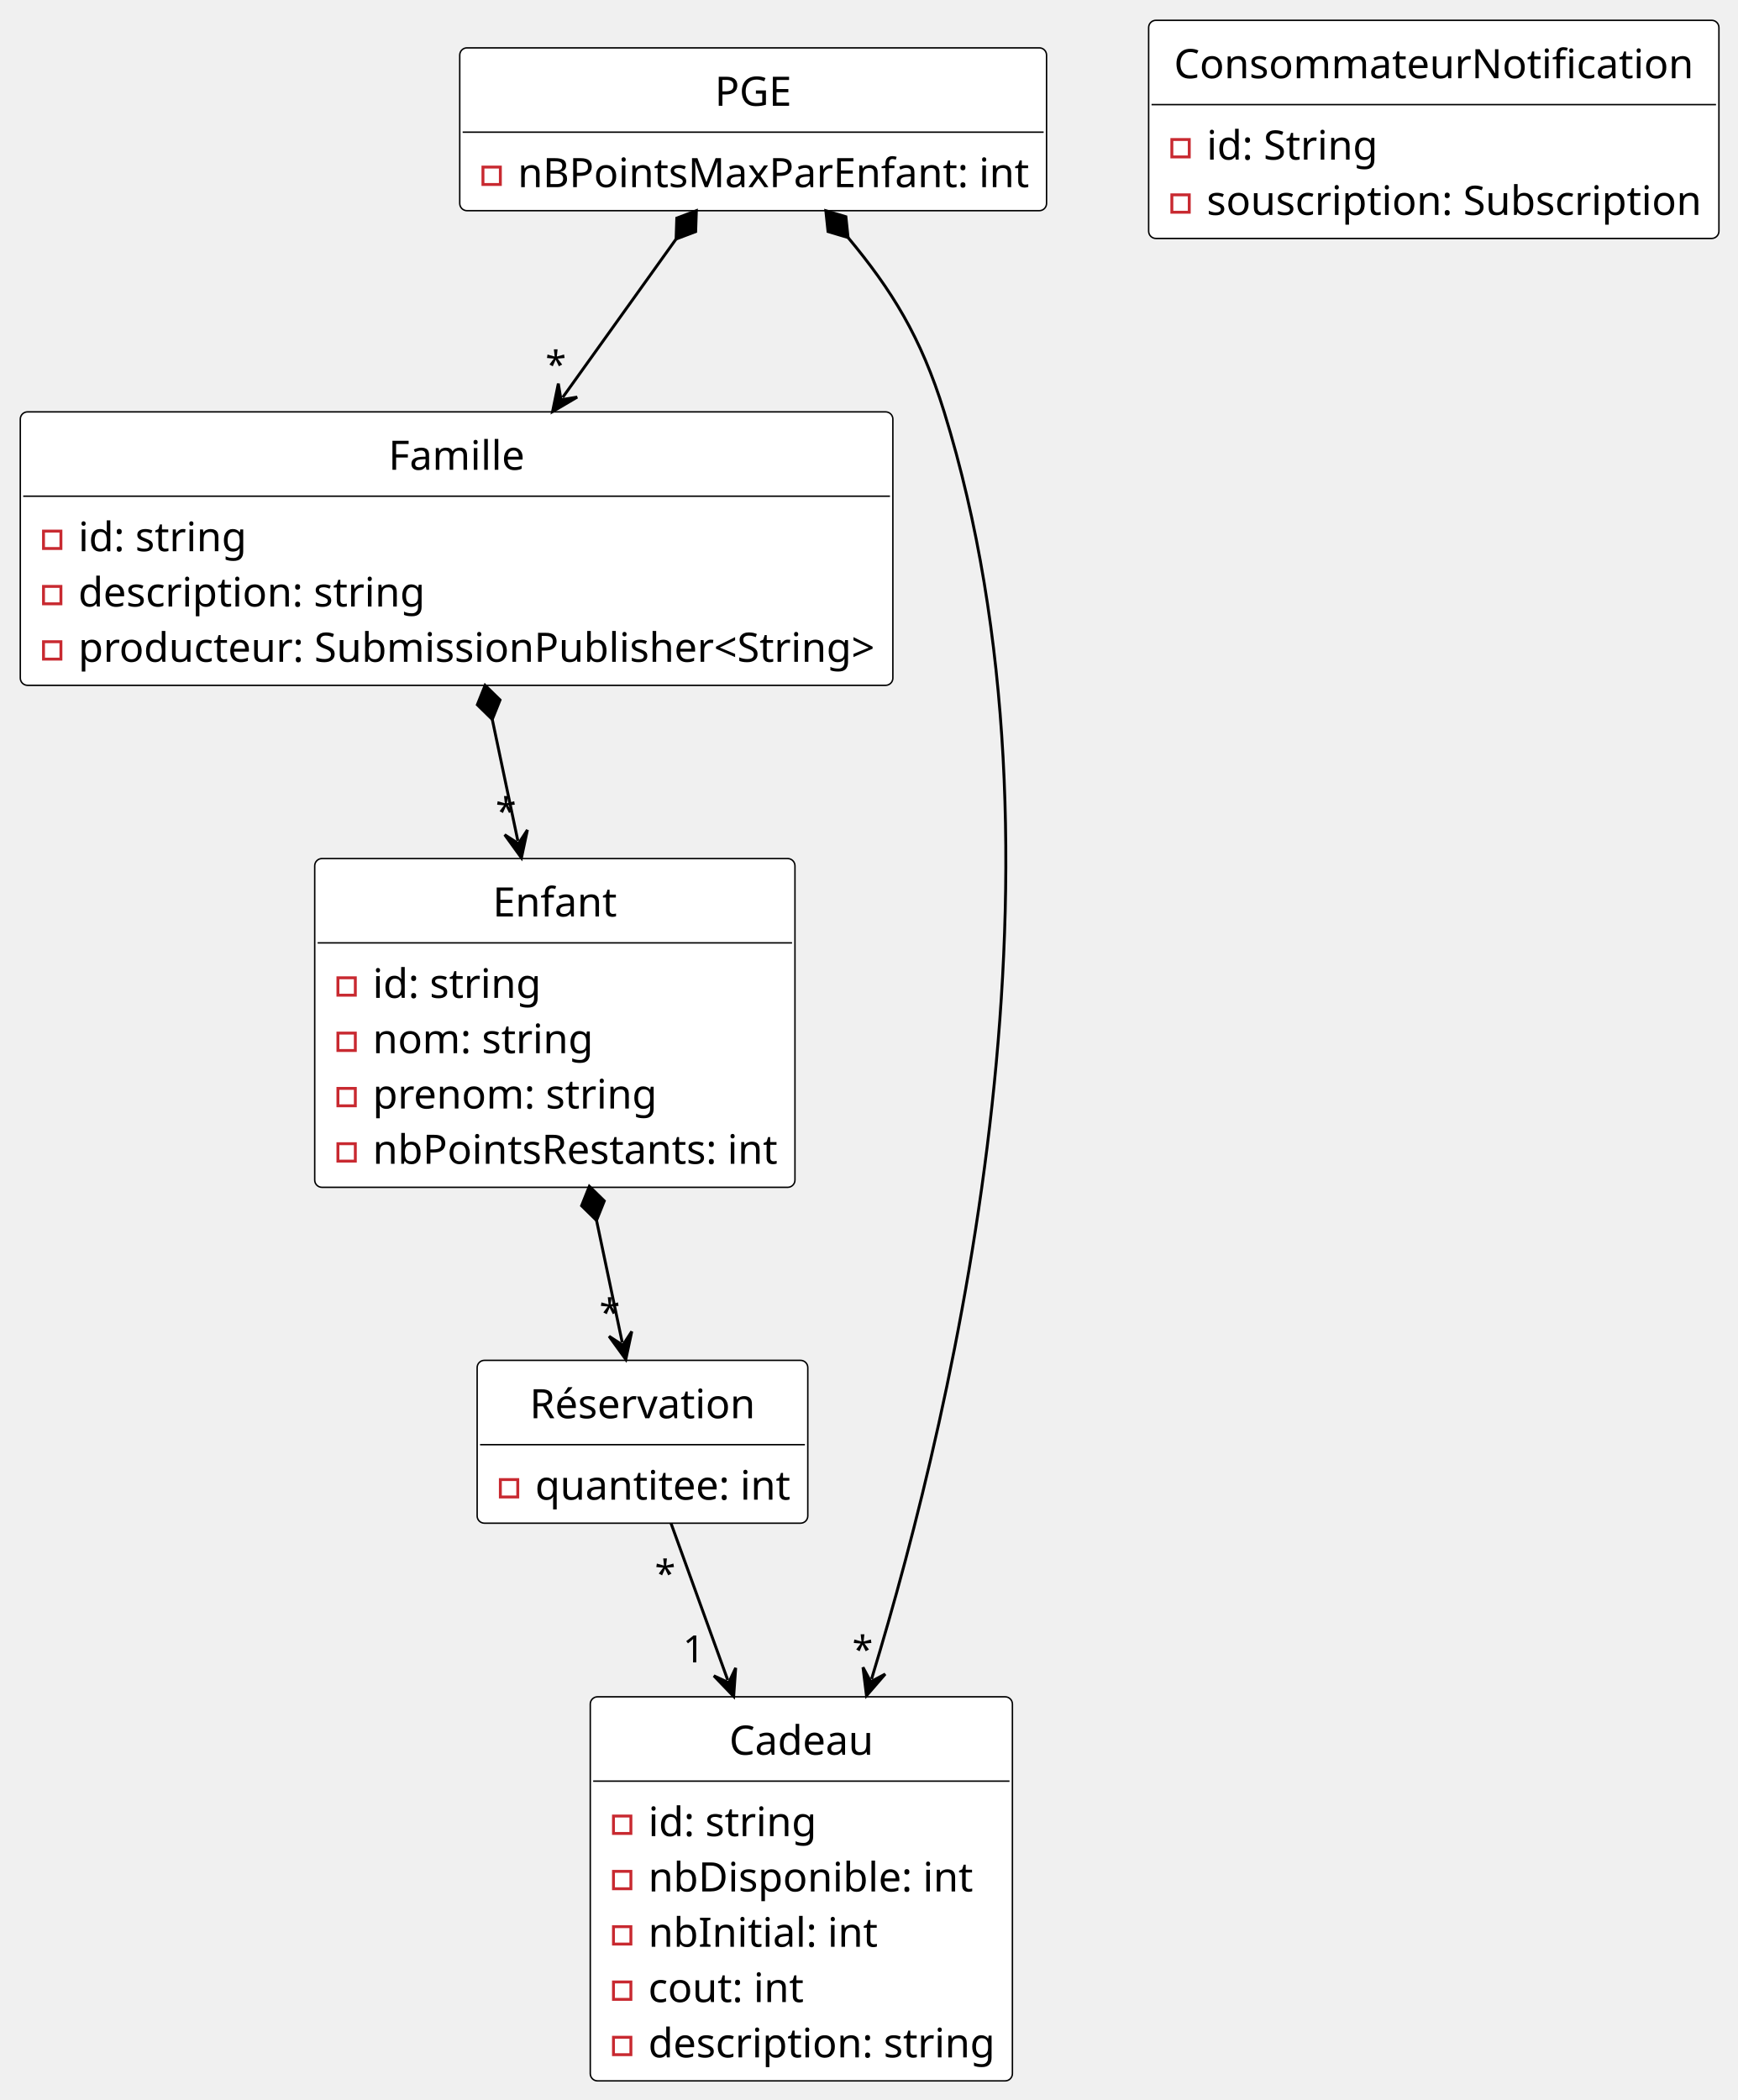
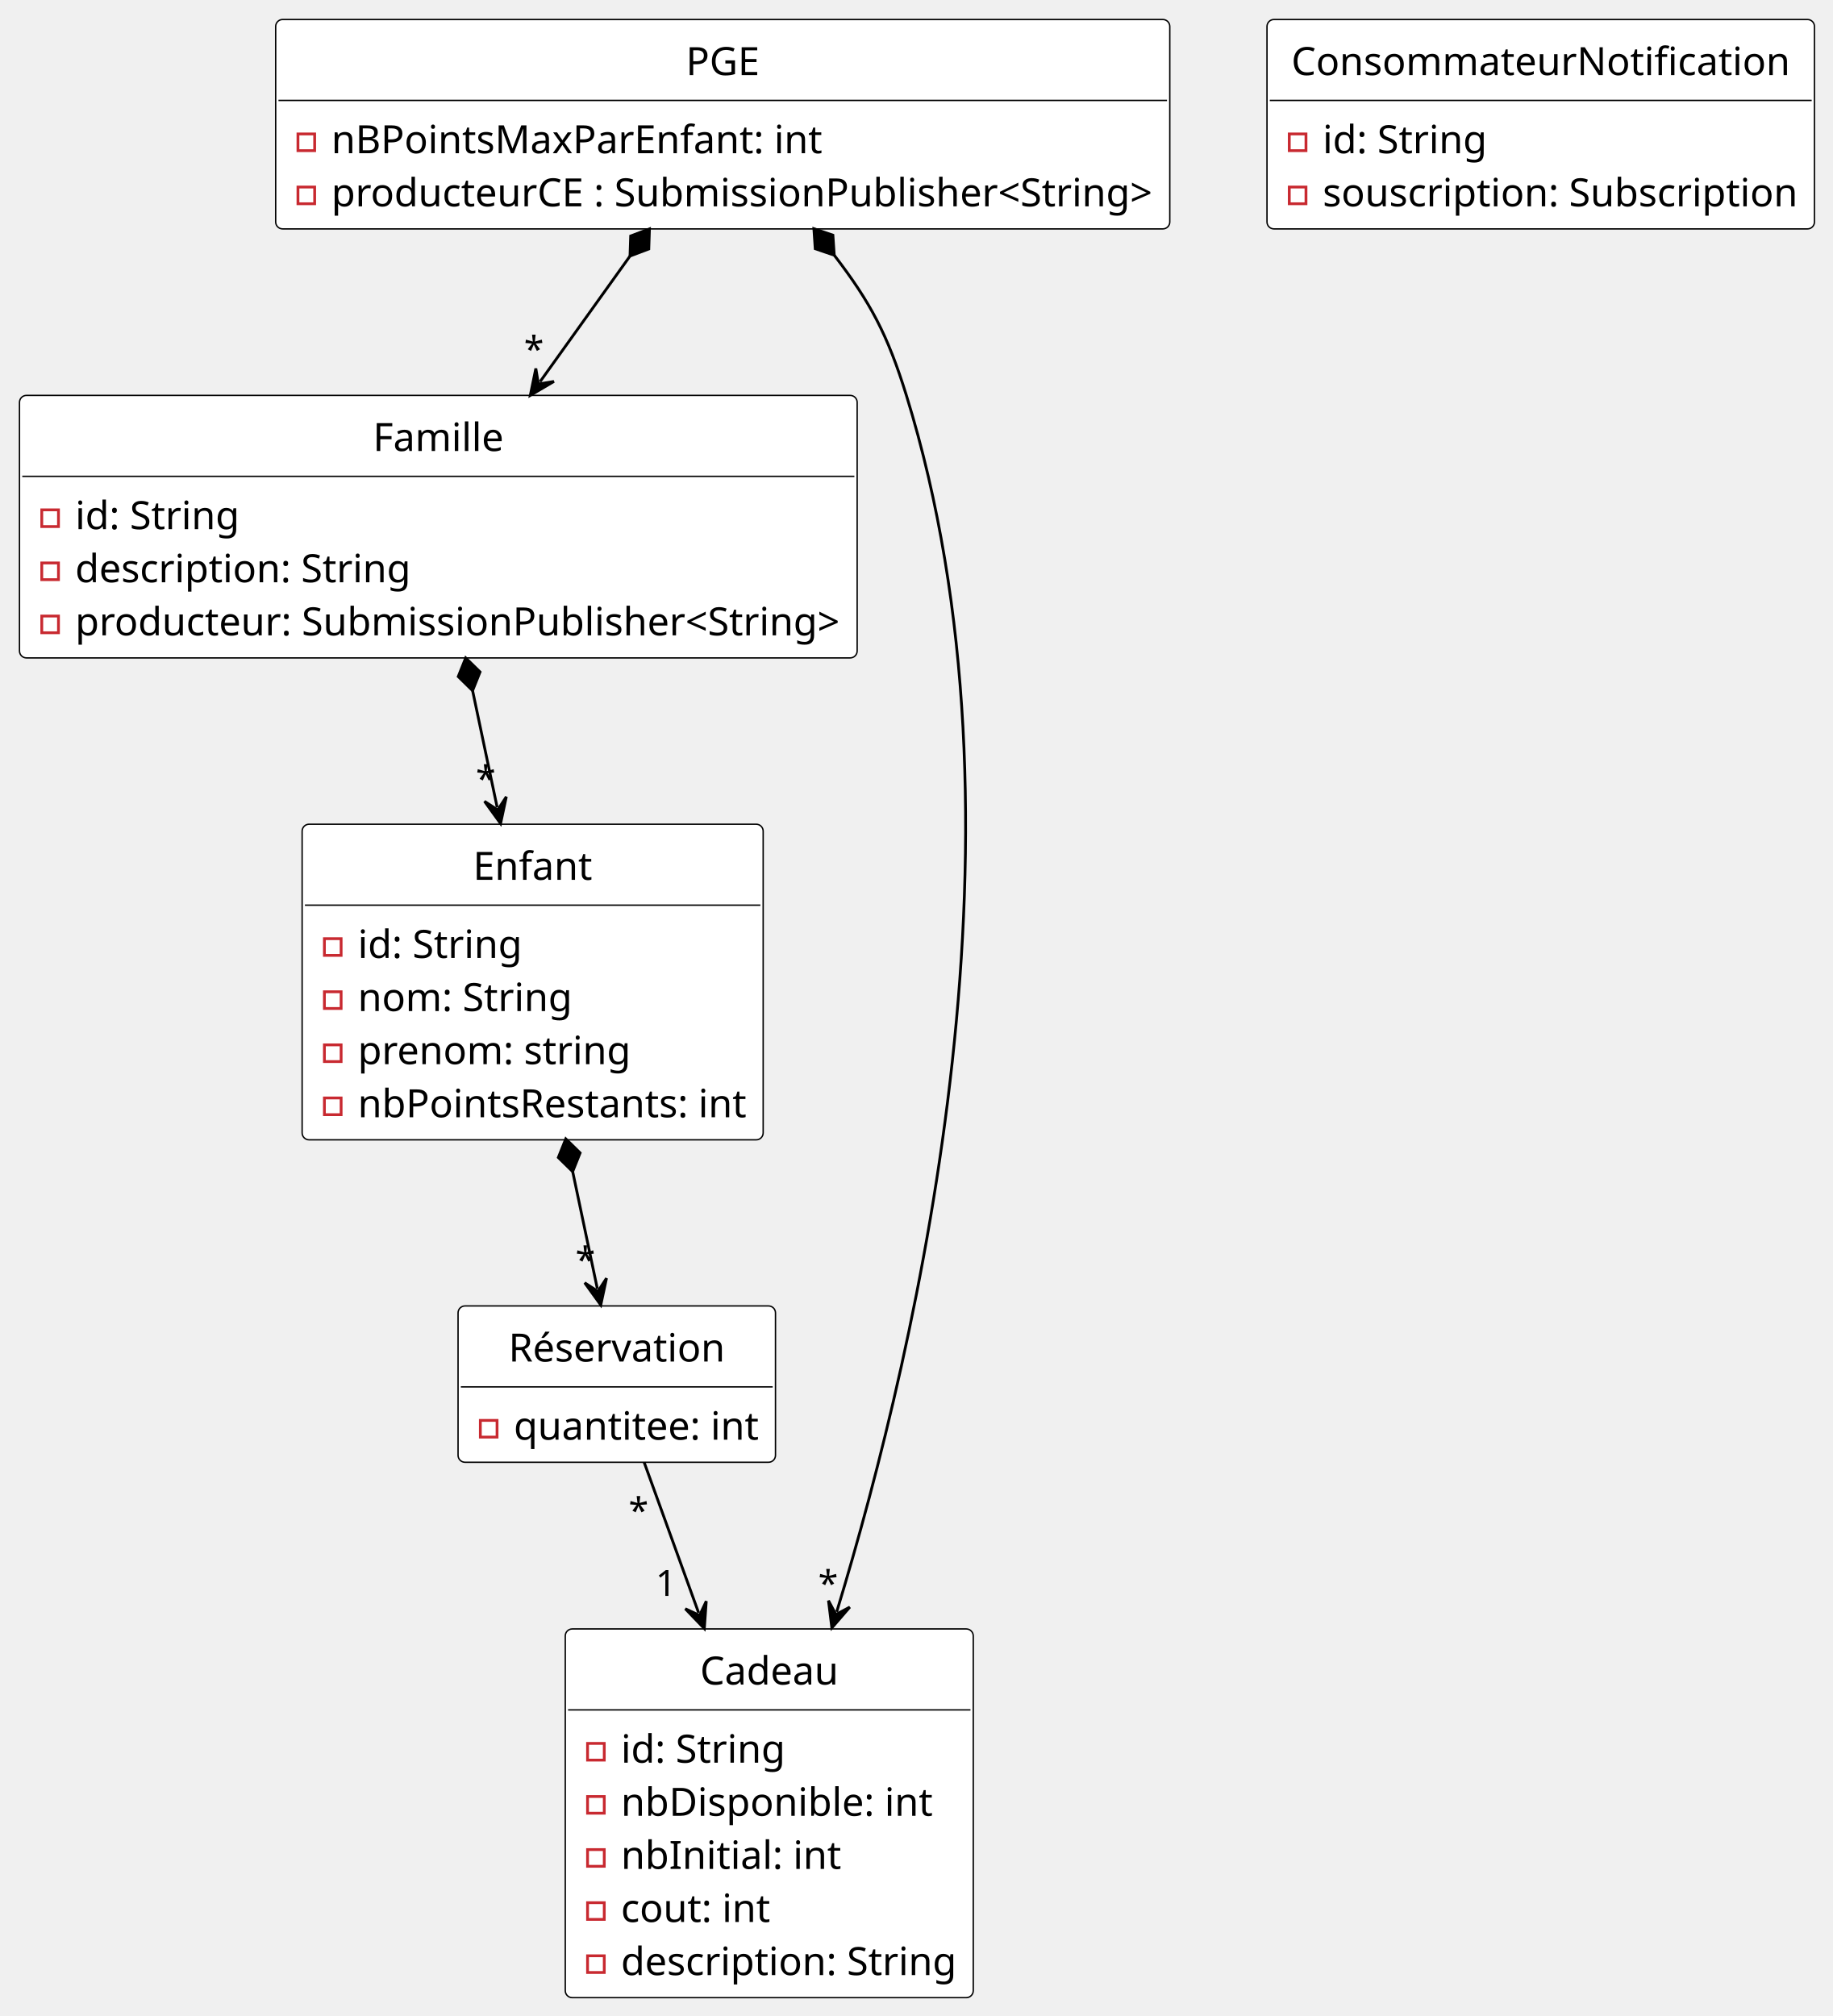
- <svg xmlns="http://www.w3.org/2000/svg" contentStyleType="text/css" data-diagram-type="CLASS" height="724px" preserveAspectRatio="none" style="width:599px;height:724px;background:#FFFFFF;" version="1.1" viewBox="0 0 599 724" width="599px" zoomAndPan="magnify">
+ <svg xmlns="http://www.w3.org/2000/svg" contentStyleType="text/css" data-diagram-type="CLASS" height="724px" preserveAspectRatio="none" style="width:658px;height:724px;background:#FFFFFF;" version="1.1" viewBox="0 0 658 724" width="658px" zoomAndPan="magnify">
  <defs />
  <g>
    <g class="entity" data-entity="PGE" data-source-line="10" data-uid="ent0002" id="entity_PGE">
-       <rect fill="#FFFFFF" height="56.136" rx="2.5" ry="2.5" style="stroke:#000000;stroke-width:0.5;" width="202.301" x="158.5" y="16.5" />
-       <text fill="#000000" font-family="sans-serif" font-size="14" lengthAdjust="spacing" textLength="26.446" x="246.428" y="36.466">PGE</text>
-       <line style="stroke:#000000;stroke-width:0.5;" x1="159.5" x2="359.801" y1="45.568" y2="45.568" />
-       <rect fill="none" height="6" style="stroke:#C82930;stroke-width:1;" width="6" x="166.5" y="57.602" />
-       <text fill="#000000" font-family="sans-serif" font-size="14" lengthAdjust="spacing" textLength="176.301" x="178.5" y="64.534">nBPointsMaxParEnfant: int</text>
+       <rect fill="#FFFFFF" height="75.204" rx="2.5" ry="2.5" style="stroke:#000000;stroke-width:0.5;" width="321.091" x="99" y="7" />
+       <text fill="#000000" font-family="sans-serif" font-size="14" lengthAdjust="spacing" textLength="26.446" x="246.322" y="26.966">PGE</text>
+       <line style="stroke:#000000;stroke-width:0.5;" x1="100" x2="419.091" y1="36.068" y2="36.068" />
+       <rect fill="none" height="6" style="stroke:#C82930;stroke-width:1;" width="6" x="107" y="48.102" />
+       <text fill="#000000" font-family="sans-serif" font-size="14" lengthAdjust="spacing" textLength="176.301" x="119" y="55.034">nBPointsMaxParEnfant: int</text>
+       <rect fill="none" height="6" style="stroke:#C82930;stroke-width:1;" width="6" x="107" y="67.17" />
+       <text fill="#000000" font-family="sans-serif" font-size="14" lengthAdjust="spacing" textLength="295.091" x="119" y="74.102">producteurCE : SubmissionPublisher&lt;String&gt;</text>
    </g>
-     <g class="entity" data-entity="Famille" data-source-line="14" data-uid="ent0003" id="entity_Famille">
+     <g class="entity" data-entity="Famille" data-source-line="15" data-uid="ent0003" id="entity_Famille">
      <rect fill="#FFFFFF" height="94.272" rx="2.5" ry="2.5" style="stroke:#000000;stroke-width:0.5;" width="300.819" x="7" y="142" />
      <text fill="#000000" font-family="sans-serif" font-size="14" lengthAdjust="spacing" textLength="46.942" x="133.939" y="161.966">Famille</text>
      <line style="stroke:#000000;stroke-width:0.5;" x1="8" x2="306.819" y1="171.068" y2="171.068" />
      <rect fill="none" height="6" style="stroke:#C82930;stroke-width:1;" width="6" x="15" y="183.102" />
-       <text fill="#000000" font-family="sans-serif" font-size="14" lengthAdjust="spacing" textLength="58.03" x="27" y="190.034">id: string</text>
+       <text fill="#000000" font-family="sans-serif" font-size="14" lengthAdjust="spacing" textLength="59.01" x="27" y="190.034">id: String</text>
      <rect fill="none" height="6" style="stroke:#C82930;stroke-width:1;" width="6" x="15" y="202.17" />
-       <text fill="#000000" font-family="sans-serif" font-size="14" lengthAdjust="spacing" textLength="119.532" x="27" y="209.102">description: string</text>
+       <text fill="#000000" font-family="sans-serif" font-size="14" lengthAdjust="spacing" textLength="120.512" x="27" y="209.102">description: String</text>
      <rect fill="none" height="6" style="stroke:#C82930;stroke-width:1;" width="6" x="15" y="221.238" />
      <text fill="#000000" font-family="sans-serif" font-size="14" lengthAdjust="spacing" textLength="274.819" x="27" y="228.17">producteur: SubmissionPublisher&lt;String&gt;</text>
    </g>
-     <g class="entity" data-entity="ConsommateurNotification" data-source-line="21" data-uid="ent0004" id="entity_ConsommateurNotification">
-       <rect fill="#FFFFFF" height="75.204" rx="2.5" ry="2.5" style="stroke:#000000;stroke-width:0.5;" width="196.603" x="396" y="7" />
-       <text fill="#000000" font-family="sans-serif" font-size="14" lengthAdjust="spacing" textLength="179.129" x="404.737" y="26.966">ConsommateurNotification</text>
-       <line style="stroke:#000000;stroke-width:0.5;" x1="397" x2="591.603" y1="36.068" y2="36.068" />
-       <rect fill="none" height="6" style="stroke:#C82930;stroke-width:1;" width="6" x="404" y="48.102" />
-       <text fill="#000000" font-family="sans-serif" font-size="14" lengthAdjust="spacing" textLength="59.01" x="416" y="55.034">id: String</text>
-       <rect fill="none" height="6" style="stroke:#C82930;stroke-width:1;" width="6" x="404" y="67.17" />
-       <text fill="#000000" font-family="sans-serif" font-size="14" lengthAdjust="spacing" textLength="170.603" x="416" y="74.102">souscription: Subscription</text>
+     <g class="entity" data-entity="ConsommateurNotification" data-source-line="22" data-uid="ent0004" id="entity_ConsommateurNotification">
+       <rect fill="#FFFFFF" height="75.204" rx="2.5" ry="2.5" style="stroke:#000000;stroke-width:0.5;" width="196.603" x="455" y="7" />
+       <text fill="#000000" font-family="sans-serif" font-size="14" lengthAdjust="spacing" textLength="179.129" x="463.737" y="26.966">ConsommateurNotification</text>
+       <line style="stroke:#000000;stroke-width:0.5;" x1="456" x2="650.603" y1="36.068" y2="36.068" />
+       <rect fill="none" height="6" style="stroke:#C82930;stroke-width:1;" width="6" x="463" y="48.102" />
+       <text fill="#000000" font-family="sans-serif" font-size="14" lengthAdjust="spacing" textLength="59.01" x="475" y="55.034">id: String</text>
+       <rect fill="none" height="6" style="stroke:#C82930;stroke-width:1;" width="6" x="463" y="67.17" />
+       <text fill="#000000" font-family="sans-serif" font-size="14" lengthAdjust="spacing" textLength="170.603" x="475" y="74.102">souscription: Subscription</text>
    </g>
-     <g class="entity" data-entity="Enfant" data-source-line="27" data-uid="ent0005" id="entity_Enfant">
+     <g class="entity" data-entity="Enfant" data-source-line="28" data-uid="ent0005" id="entity_Enfant">
      <rect fill="#FFFFFF" height="113.34" rx="2.5" ry="2.5" style="stroke:#000000;stroke-width:0.5;" width="165.565" x="108.5" y="296" />
      <text fill="#000000" font-family="sans-serif" font-size="14" lengthAdjust="spacing" textLength="42.812" x="169.877" y="315.966">Enfant</text>
      <line style="stroke:#000000;stroke-width:0.5;" x1="109.5" x2="273.065" y1="325.068" y2="325.068" />
      <rect fill="none" height="6" style="stroke:#C82930;stroke-width:1;" width="6" x="116.5" y="337.102" />
-       <text fill="#000000" font-family="sans-serif" font-size="14" lengthAdjust="spacing" textLength="58.03" x="128.5" y="344.034">id: string</text>
+       <text fill="#000000" font-family="sans-serif" font-size="14" lengthAdjust="spacing" textLength="59.01" x="128.5" y="344.034">id: String</text>
      <rect fill="none" height="6" style="stroke:#C82930;stroke-width:1;" width="6" x="116.5" y="356.17" />
-       <text fill="#000000" font-family="sans-serif" font-size="14" lengthAdjust="spacing" textLength="76.02" x="128.5" y="363.102">nom: string</text>
+       <text fill="#000000" font-family="sans-serif" font-size="14" lengthAdjust="spacing" textLength="77" x="128.5" y="363.102">nom: String</text>
      <rect fill="none" height="6" style="stroke:#C82930;stroke-width:1;" width="6" x="116.5" y="375.238" />
      <text fill="#000000" font-family="sans-serif" font-size="14" lengthAdjust="spacing" textLength="98.308" x="128.5" y="382.17">prenom: string</text>
      <rect fill="none" height="6" style="stroke:#C82930;stroke-width:1;" width="6" x="116.5" y="394.306" />
      <text fill="#000000" font-family="sans-serif" font-size="14" lengthAdjust="spacing" textLength="139.565" x="128.5" y="401.238">nbPointsRestants: int</text>
    </g>
-     <g class="entity" data-entity="Cadeau" data-source-line="34" data-uid="ent0006" id="entity_Cadeau">
-       <rect fill="#FFFFFF" height="132.407" rx="2.5" ry="2.5" style="stroke:#000000;stroke-width:0.5;" width="145.532" x="203.5" y="585" />
-       <text fill="#000000" font-family="sans-serif" font-size="14" lengthAdjust="spacing" textLength="49.714" x="251.409" y="604.966">Cadeau</text>
-       <line style="stroke:#000000;stroke-width:0.5;" x1="204.5" x2="348.032" y1="614.068" y2="614.068" />
-       <rect fill="none" height="6" style="stroke:#C82930;stroke-width:1;" width="6" x="211.5" y="626.102" />
-       <text fill="#000000" font-family="sans-serif" font-size="14" lengthAdjust="spacing" textLength="58.03" x="223.5" y="633.034">id: string</text>
-       <rect fill="none" height="6" style="stroke:#C82930;stroke-width:1;" width="6" x="211.5" y="645.17" />
-       <text fill="#000000" font-family="sans-serif" font-size="14" lengthAdjust="spacing" textLength="111.972" x="223.5" y="652.102">nbDisponible: int</text>
-       <rect fill="none" height="6" style="stroke:#C82930;stroke-width:1;" width="6" x="211.5" y="664.238" />
-       <text fill="#000000" font-family="sans-serif" font-size="14" lengthAdjust="spacing" textLength="79.114" x="223.5" y="671.17">nbInitial: int</text>
-       <rect fill="none" height="6" style="stroke:#C82930;stroke-width:1;" width="6" x="211.5" y="683.306" />
-       <text fill="#000000" font-family="sans-serif" font-size="14" lengthAdjust="spacing" textLength="53.606" x="223.5" y="690.238">cout: int</text>
-       <rect fill="none" height="6" style="stroke:#C82930;stroke-width:1;" width="6" x="211.5" y="702.374" />
-       <text fill="#000000" font-family="sans-serif" font-size="14" lengthAdjust="spacing" textLength="119.532" x="223.5" y="709.306">description: string</text>
+     <g class="entity" data-entity="Cadeau" data-source-line="35" data-uid="ent0006" id="entity_Cadeau">
+       <rect fill="#FFFFFF" height="132.407" rx="2.5" ry="2.5" style="stroke:#000000;stroke-width:0.5;" width="146.512" x="203" y="585" />
+       <text fill="#000000" font-family="sans-serif" font-size="14" lengthAdjust="spacing" textLength="49.714" x="251.399" y="604.966">Cadeau</text>
+       <line style="stroke:#000000;stroke-width:0.5;" x1="204" x2="348.512" y1="614.068" y2="614.068" />
+       <rect fill="none" height="6" style="stroke:#C82930;stroke-width:1;" width="6" x="211" y="626.102" />
+       <text fill="#000000" font-family="sans-serif" font-size="14" lengthAdjust="spacing" textLength="59.01" x="223" y="633.034">id: String</text>
+       <rect fill="none" height="6" style="stroke:#C82930;stroke-width:1;" width="6" x="211" y="645.17" />
+       <text fill="#000000" font-family="sans-serif" font-size="14" lengthAdjust="spacing" textLength="111.972" x="223" y="652.102">nbDisponible: int</text>
+       <rect fill="none" height="6" style="stroke:#C82930;stroke-width:1;" width="6" x="211" y="664.238" />
+       <text fill="#000000" font-family="sans-serif" font-size="14" lengthAdjust="spacing" textLength="79.114" x="223" y="671.17">nbInitial: int</text>
+       <rect fill="none" height="6" style="stroke:#C82930;stroke-width:1;" width="6" x="211" y="683.306" />
+       <text fill="#000000" font-family="sans-serif" font-size="14" lengthAdjust="spacing" textLength="53.606" x="223" y="690.238">cout: int</text>
+       <rect fill="none" height="6" style="stroke:#C82930;stroke-width:1;" width="6" x="211" y="702.374" />
+       <text fill="#000000" font-family="sans-serif" font-size="14" lengthAdjust="spacing" textLength="120.512" x="223" y="709.306">description: String</text>
    </g>
-     <g class="entity" data-entity="R.servation" data-source-line="42" data-uid="ent0007" id="entity_R.servation">
+     <g class="entity" data-entity="R.servation" data-source-line="43" data-uid="ent0007" id="entity_R.servation">
      <rect fill="#FFFFFF" height="56.136" rx="2.5" ry="2.5" style="stroke:#000000;stroke-width:0.5;" width="113.99" x="164.5" y="469" />
      <text fill="#000000" font-family="sans-serif" font-size="14" lengthAdjust="spacing" textLength="77.742" x="182.624" y="488.966">Réservation</text>
      <line style="stroke:#000000;stroke-width:0.5;" x1="165.5" x2="277.49" y1="498.068" y2="498.068" />
      <rect fill="none" height="6" style="stroke:#C82930;stroke-width:1;" width="6" x="172.5" y="510.102" />
      <text fill="#000000" font-family="sans-serif" font-size="14" lengthAdjust="spacing" textLength="87.99" x="184.5" y="517.034">quantitee: int</text>
    </g>
-     <g class="link" data-entity-1="PGE" data-entity-2="Famille" data-source-line="48" data-uid="lnk8" id="link_PGE_Famille">
-       <path codeLine="48" d="M233.088,82.399 C219.108,101.939 210.361,114.14 193.991,137.02" fill="none" id="PGE-Famille" style="stroke:#000000;stroke-width:1;" />
-       <polygon fill="#000000" points="240.07,72.64,233.326,75.192,233.088,82.399,239.832,79.847,240.07,72.64" style="stroke:#000000;stroke-width:1;" />
-       <polygon fill="#000000" points="190.5,141.9,198.99,136.908,193.409,137.834,192.484,132.253,190.5,141.9" style="stroke:#000000;stroke-width:1;" />
-       <text fill="#000000" font-family="sans-serif" font-size="13" lengthAdjust="spacing" textLength="7.163" x="188.043" y="130.316">*</text>
+     <g class="link" data-entity-1="PGE" data-entity-2="Famille" data-source-line="49" data-uid="lnk8" id="link_PGE_Famille">
+       <path codeLine="49" d="M226.246,91.958 C213.206,110.178 207.782,117.751 193.932,137.101" fill="none" id="PGE-Famille" style="stroke:#000000;stroke-width:1;" />
+       <polygon fill="#000000" points="233.23,82.2,226.485,84.751,226.246,91.958,232.991,89.407,233.23,82.2" style="stroke:#000000;stroke-width:1;" />
+       <polygon fill="#000000" points="190.44,141.98,198.931,136.99,193.35,137.914,192.426,132.333,190.44,141.98" style="stroke:#000000;stroke-width:1;" />
+       <text fill="#000000" font-family="sans-serif" font-size="13" lengthAdjust="spacing" textLength="7.163" x="188.159" y="130.063">*</text>
    </g>
-     <g class="link" data-entity-1="PGE" data-entity-2="Cadeau" data-source-line="49" data-uid="lnk9" id="link_PGE_Cadeau">
-       <path codeLine="49" d="M292.375,81.893 C307.425,100.023 317.46,116.02 325.5,142 C372.95,295.42 330.396,480.51 300.476,578.86" fill="none" id="PGE-Cadeau" style="stroke:#000000;stroke-width:1;" />
-       <polygon fill="#000000" points="284.71,72.66,285.465,79.832,292.375,81.893,291.62,74.722,284.71,72.66" style="stroke:#000000;stroke-width:1;" />
+     <g class="link" data-entity-1="PGE" data-entity-2="Cadeau" data-source-line="50" data-uid="lnk9" id="link_PGE_Cadeau">
+       <path codeLine="50" d="M299.588,91.648 C312.618,108.618 318.78,120.28 325.5,142 C372.95,295.42 330.396,480.51 300.476,578.86" fill="none" id="PGE-Cadeau" style="stroke:#000000;stroke-width:1;" />
+       <polygon fill="#000000" points="292.28,82.13,292.761,89.325,299.588,91.648,299.107,84.453,292.28,82.13" style="stroke:#000000;stroke-width:1;" />
      <polygon fill="#000000" points="298.73,584.6,305.176,577.154,300.185,579.817,297.523,574.825,298.73,584.6" style="stroke:#000000;stroke-width:1;" />
-       <text fill="#000000" font-family="sans-serif" font-size="13" lengthAdjust="spacing" textLength="7.163" x="293.813" y="573.321">*</text>
+       <text fill="#000000" font-family="sans-serif" font-size="13" lengthAdjust="spacing" textLength="7.163" x="293.814" y="573.321">*</text>
    </g>
-     <g class="link" data-entity-1="Enfant" data-entity-2="R.servation" data-source-line="51" data-uid="lnk10" id="link_Enfant_R.servation">
-       <path codeLine="51" d="M205.657,420.742 C209.977,441.222 210.952,445.909 214.512,462.799" fill="none" id="Enfant-Réservation" style="stroke:#000000;stroke-width:1;" />
+     <g class="link" data-entity-1="Enfant" data-entity-2="R.servation" data-source-line="52" data-uid="lnk10" id="link_Enfant_R.servation">
+       <path codeLine="52" d="M205.657,420.742 C209.977,441.222 210.952,445.909 214.512,462.799" fill="none" id="Enfant-Réservation" style="stroke:#000000;stroke-width:1;" />
      <polygon fill="#000000" points="203.18,409,200.505,415.696,205.657,420.742,208.332,414.045,203.18,409" style="stroke:#000000;stroke-width:1;" />
      <polygon fill="#000000" points="215.75,468.67,217.808,459.038,214.719,463.777,209.98,460.688,215.75,468.67" style="stroke:#000000;stroke-width:1;" />
      <text fill="#000000" font-family="sans-serif" font-size="13" lengthAdjust="spacing" textLength="7.163" x="206.631" y="457.116">*</text>
    </g>
-     <g class="link" data-entity-1="R.servation" data-entity-2="Cadeau" data-source-line="52" data-uid="lnk11" id="link_R.servation_Cadeau">
-       <path codeLine="52" d="M231.33,525.17 C237.36,541.83 243.309,558.258 250.889,579.208" fill="none" id="Réservation-to-Cadeau" style="stroke:#000000;stroke-width:1;" />
+     <g class="link" data-entity-1="R.servation" data-entity-2="Cadeau" data-source-line="53" data-uid="lnk11" id="link_R.servation_Cadeau">
+       <path codeLine="53" d="M231.33,525.17 C237.36,541.83 243.309,558.258 250.889,579.208" fill="none" id="Réservation-to-Cadeau" style="stroke:#000000;stroke-width:1;" />
      <polygon fill="#000000" points="252.93,584.85,253.629,575.026,251.229,580.148,246.107,577.748,252.93,584.85" style="stroke:#000000;stroke-width:1;" />
      <text fill="#000000" font-family="sans-serif" font-size="13" lengthAdjust="spacing" textLength="7.163" x="225.734" y="547.151">*</text>
-       <text fill="#000000" font-family="sans-serif" font-size="13" lengthAdjust="spacing" textLength="7.436" x="235.434" y="573.133">1</text>
+       <text fill="#000000" font-family="sans-serif" font-size="13" lengthAdjust="spacing" textLength="7.436" x="235.435" y="573.133">1</text>
    </g>
-     <g class="link" data-entity-1="Famille" data-entity-2="Enfant" data-source-line="55" data-uid="lnk12" id="link_Famille_Enfant">
-       <path codeLine="55" d="M169.715,248.022 C173.625,266.572 174.442,270.489 178.532,289.889" fill="none" id="Famille-Enfant" style="stroke:#000000;stroke-width:1;" />
+     <g class="link" data-entity-1="Famille" data-entity-2="Enfant" data-source-line="56" data-uid="lnk12" id="link_Famille_Enfant">
+       <path codeLine="56" d="M169.715,248.022 C173.625,266.572 174.442,270.489 178.532,289.889" fill="none" id="Famille-Enfant" style="stroke:#000000;stroke-width:1;" />
      <polygon fill="#000000" points="167.24,236.28,164.564,242.976,169.715,248.022,172.392,241.326,167.24,236.28" style="stroke:#000000;stroke-width:1;" />
      <polygon fill="#000000" points="179.77,295.76,181.827,286.128,178.738,290.868,173.999,287.779,179.77,295.76" style="stroke:#000000;stroke-width:1;" />
      <text fill="#000000" font-family="sans-serif" font-size="13" lengthAdjust="spacing" textLength="7.163" x="170.857" y="284.322">*</text>
    </g>
  </g>
</svg>
